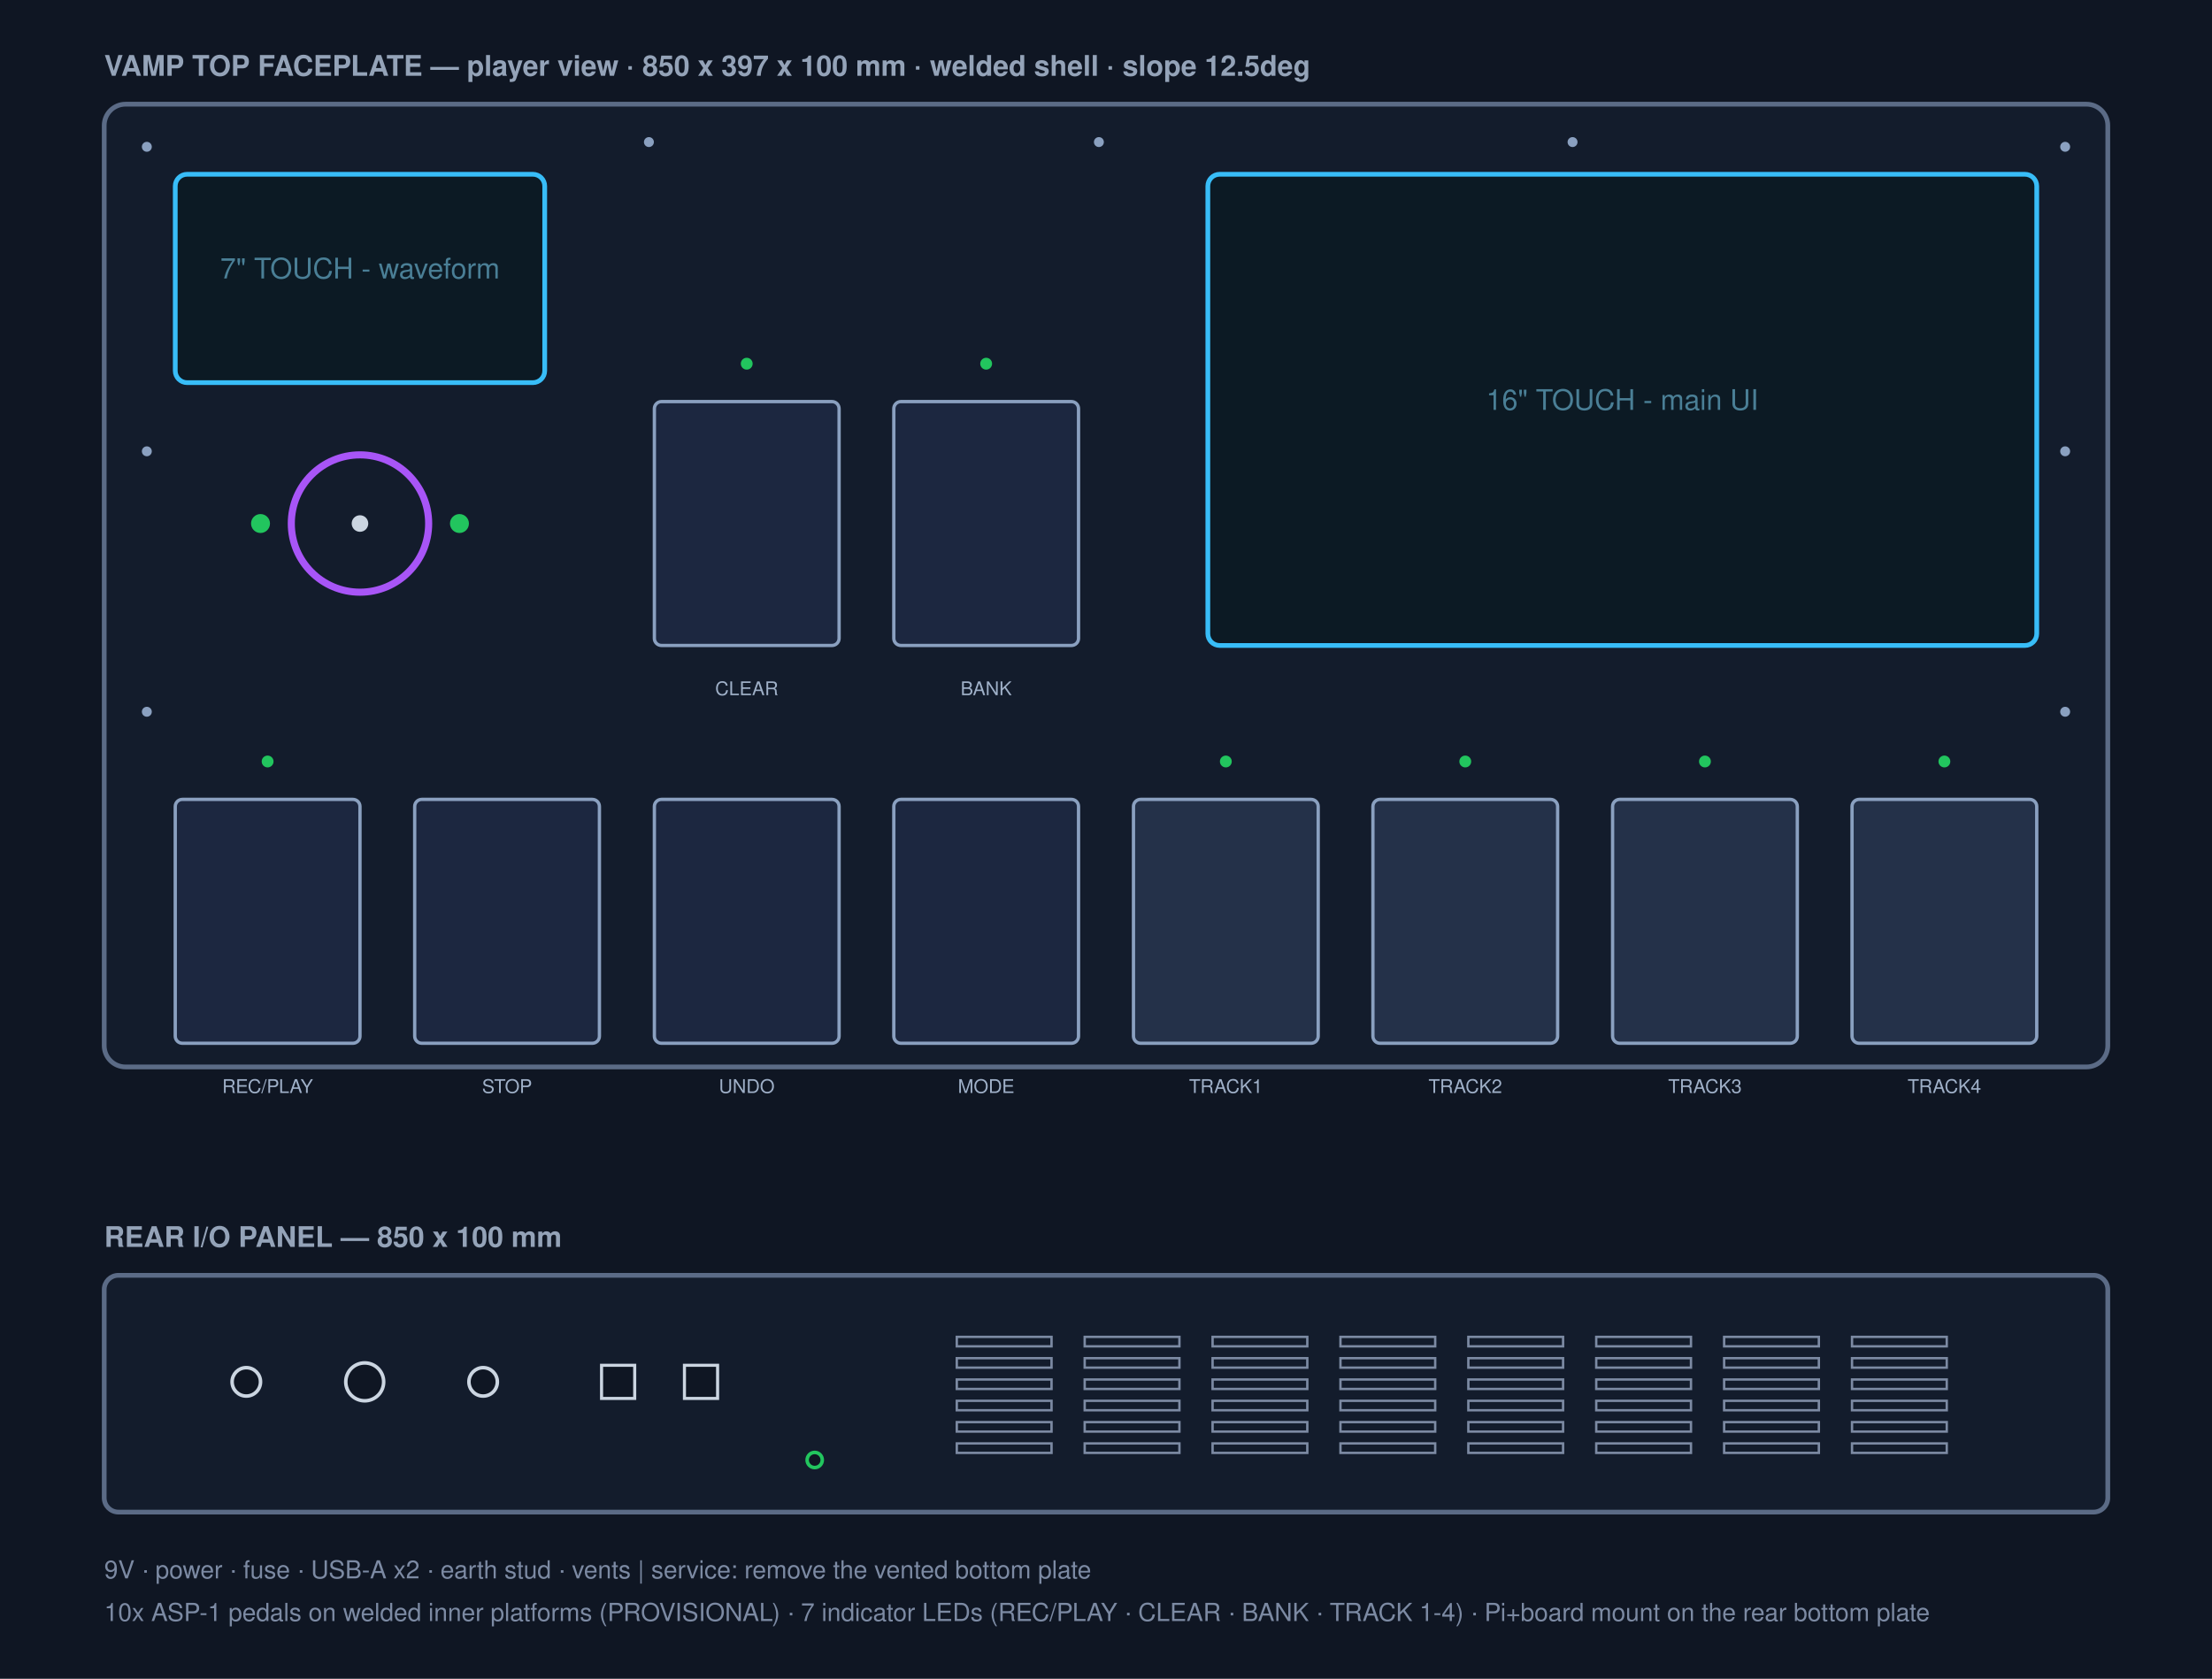
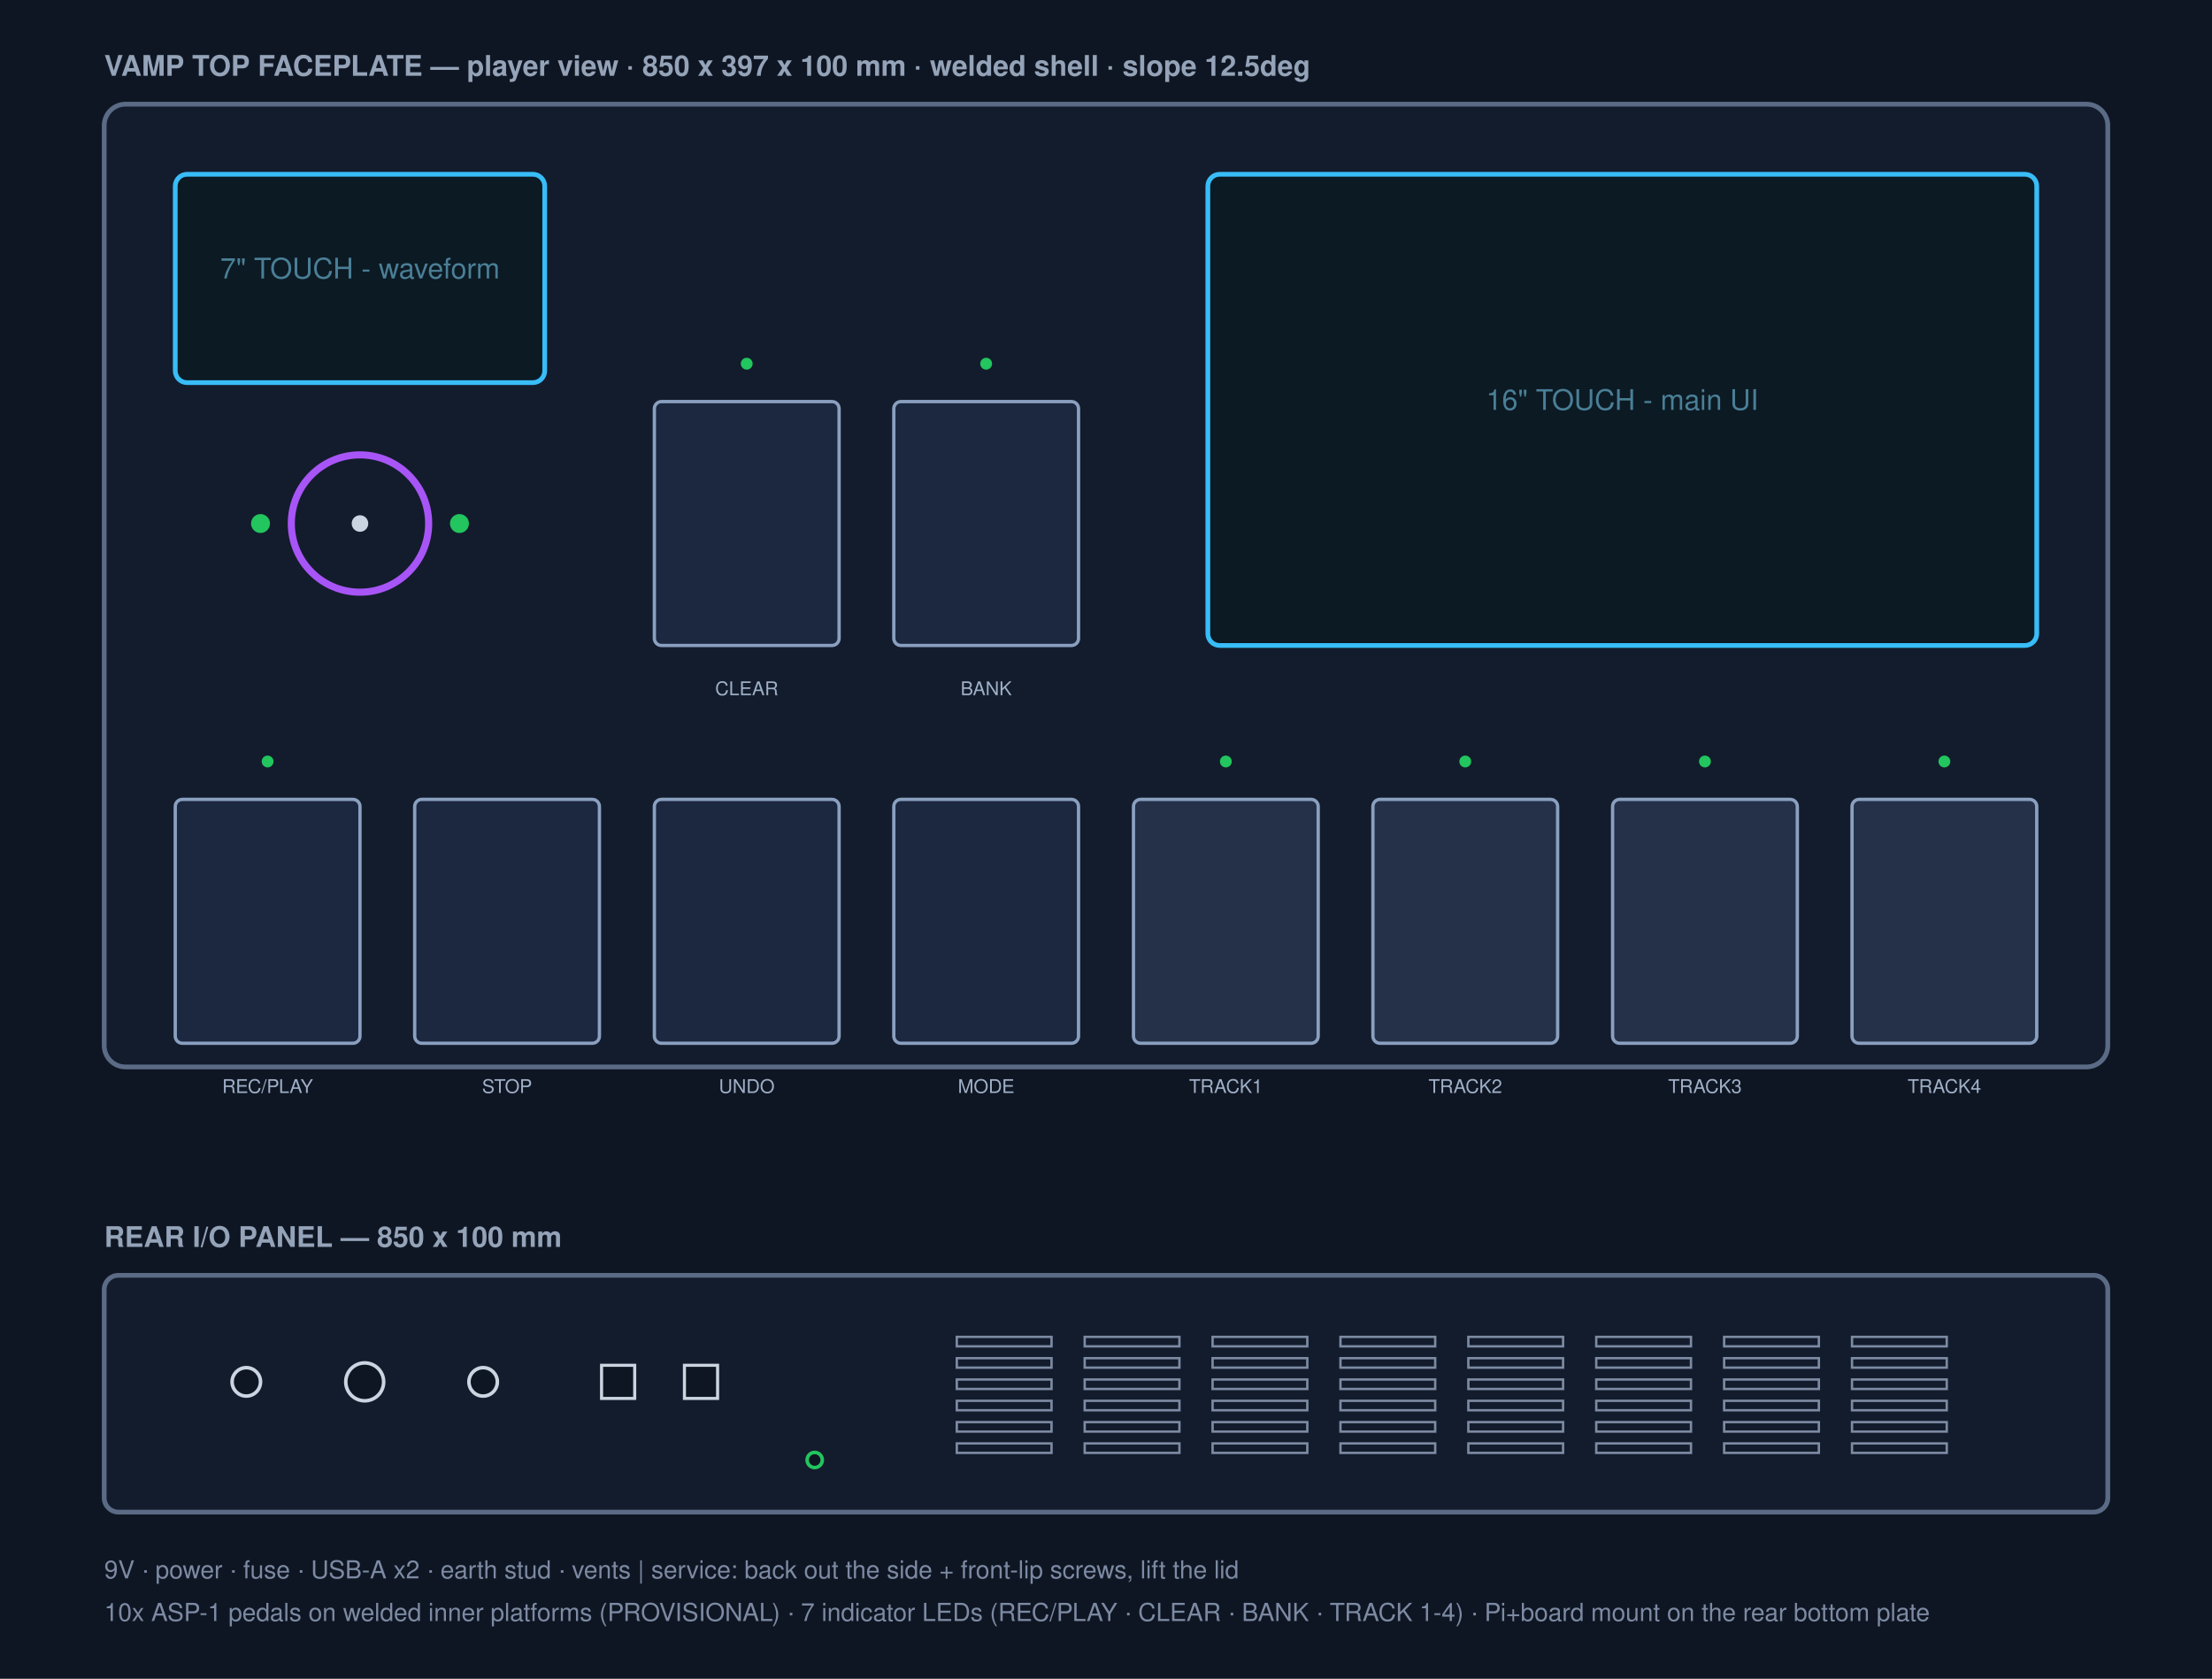
<svg xmlns="http://www.w3.org/2000/svg" viewBox="0 0 934 709" font-family="Helvetica,Arial,sans-serif">
  <rect width="934" height="709" fill="#0f1623" />
  <text x="44" y="32" fill="#94a3b8" font-size="12" font-weight="600">VAMP TOP FACEPLATE — player view · 850 x 397 x 100 mm · welded shell · slope 12.5deg</text>
  <rect x="44" y="44" width="846.0" height="406.6" rx="9" fill="#131c2c" stroke="#5b6b86" stroke-width="2" />
  <rect x="74.0" y="337.6" width="78.0" height="103.0" rx="3" fill="#1c2740" stroke="#8aa0c0" stroke-width="1.4" />
  <circle cx="113.0" cy="321.6" r="2.5" fill="#22c55e" />
  <rect x="175.1" y="337.6" width="78.0" height="103.0" rx="3" fill="#1c2740" stroke="#8aa0c0" stroke-width="1.4" />
  <rect x="276.3" y="337.6" width="78.0" height="103.0" rx="3" fill="#1c2740" stroke="#8aa0c0" stroke-width="1.4" />
  <rect x="377.4" y="337.6" width="78.0" height="103.0" rx="3" fill="#1c2740" stroke="#8aa0c0" stroke-width="1.4" />
  <rect x="478.6" y="337.6" width="78.0" height="103.0" rx="3" fill="#243149" stroke="#8aa0c0" stroke-width="1.4" />
  <circle cx="517.6" cy="321.6" r="2.5" fill="#22c55e" />
  <rect x="579.7" y="337.6" width="78.0" height="103.0" rx="3" fill="#243149" stroke="#8aa0c0" stroke-width="1.4" />
  <circle cx="618.7" cy="321.6" r="2.5" fill="#22c55e" />
  <rect x="680.9" y="337.6" width="78.0" height="103.0" rx="3" fill="#243149" stroke="#8aa0c0" stroke-width="1.4" />
  <circle cx="719.9" cy="321.6" r="2.5" fill="#22c55e" />
  <rect x="782.0" y="337.6" width="78.0" height="103.0" rx="3" fill="#243149" stroke="#8aa0c0" stroke-width="1.4" />
  <circle cx="821.0" cy="321.6" r="2.5" fill="#22c55e" />
  <rect x="276.3" y="169.6" width="78.0" height="103.0" rx="3" fill="#1c2740" stroke="#8aa0c0" stroke-width="1.4" />
  <circle cx="315.3" cy="153.6" r="2.5" fill="#22c55e" />
  <rect x="377.4" y="169.6" width="78.0" height="103.0" rx="3" fill="#1c2740" stroke="#8aa0c0" stroke-width="1.4" />
  <circle cx="416.4" cy="153.6" r="2.5" fill="#22c55e" />
  <rect x="74.0" y="73.6" width="156.0" height="88.0" rx="5" fill="#0c1a24" stroke="#38bdf8" stroke-width="2" />
  <text x="152.0" y="117.6" fill="#4a7f96" font-size="12" text-anchor="middle">7" TOUCH - waveform</text>
  <rect x="510.0" y="73.6" width="350.0" height="199.0" rx="5" fill="#0c1a24" stroke="#38bdf8" stroke-width="2" />
  <text x="685.0" y="173.1" fill="#4a7f96" font-size="12" text-anchor="middle">16" TOUCH - main UI</text>
  <circle cx="152.0" cy="221.1" r="29.0" fill="none" stroke="#a855f7" stroke-width="3" />
  <circle cx="152.0" cy="221.1" r="3.5" fill="#cbd5e1" />
  <circle cx="110.0" cy="221.1" r="4.0" fill="#22c55e" />
  <circle cx="194.0" cy="221.1" r="4.0" fill="#22c55e" />
-   <circle cx="62.0" cy="300.6" r="2.1" fill="#8aa0c0" />
-   <circle cx="872.0" cy="300.6" r="2.1" fill="#8aa0c0" />
-   <circle cx="62.0" cy="190.6" r="2.1" fill="#8aa0c0" />
-   <circle cx="872.0" cy="190.6" r="2.1" fill="#8aa0c0" />
-   <circle cx="62.0" cy="62.0" r="2.1" fill="#8aa0c0" />
-   <circle cx="872.0" cy="62.0" r="2.1" fill="#8aa0c0" />
-   <circle cx="274.0" cy="60.0" r="2.1" fill="#8aa0c0" />
-   <circle cx="464.0" cy="60.0" r="2.1" fill="#8aa0c0" />
-   <circle cx="664.0" cy="60.0" r="2.1" fill="#8aa0c0" />
  <text x="113.0" y="461.6" fill="#9fb0c8" font-size="8" text-anchor="middle">REC/PLAY</text>
  <text x="214.1" y="461.6" fill="#9fb0c8" font-size="8" text-anchor="middle">STOP</text>
  <text x="315.3" y="461.6" fill="#9fb0c8" font-size="8" text-anchor="middle">UNDO</text>
  <text x="416.4" y="461.6" fill="#9fb0c8" font-size="8" text-anchor="middle">MODE</text>
  <text x="517.6" y="461.6" fill="#9fb0c8" font-size="8" text-anchor="middle">TRACK1</text>
  <text x="618.7" y="461.6" fill="#9fb0c8" font-size="8" text-anchor="middle">TRACK2</text>
  <text x="719.9" y="461.6" fill="#9fb0c8" font-size="8" text-anchor="middle">TRACK3</text>
  <text x="821.0" y="461.6" fill="#9fb0c8" font-size="8" text-anchor="middle">TRACK4</text>
  <text x="315.3" y="293.6" fill="#9fb0c8" font-size="8" text-anchor="middle">CLEAR</text>
  <text x="416.4" y="293.6" fill="#9fb0c8" font-size="8" text-anchor="middle">BANK</text>
  <text x="44" y="526.6" fill="#94a3b8" font-size="12" font-weight="600">REAR I/O PANEL — 850 x 100 mm</text>
  <rect x="44" y="538.6" width="846.0" height="100.0" rx="6" fill="#131c2c" stroke="#5b6b86" stroke-width="2" />
  <circle cx="104.0" cy="583.6" r="6.0" fill="#0f1623" stroke="#cbd5e1" stroke-width="1.5" />
  <circle cx="154.0" cy="583.6" r="8.0" fill="#0f1623" stroke="#cbd5e1" stroke-width="1.5" />
  <circle cx="204.0" cy="583.6" r="6.0" fill="#0f1623" stroke="#cbd5e1" stroke-width="1.5" />
  <rect x="254.0" y="576.6" width="14.0" height="14.0" fill="#0f1623" stroke="#cbd5e1" stroke-width="1.3" />
  <rect x="289.0" y="576.6" width="14.0" height="14.0" fill="#0f1623" stroke="#cbd5e1" stroke-width="1.3" />
  <circle cx="344.0" cy="616.6" r="3.2" fill="#0f1623" stroke="#22c55e" stroke-width="1.5" />
  <rect x="404.0" y="609.6" width="40.0" height="4.0" fill="none" stroke="#7c8aa3" stroke-width="1" />
  <rect x="458.0" y="609.6" width="40.0" height="4.0" fill="none" stroke="#7c8aa3" stroke-width="1" />
  <rect x="512.0" y="609.6" width="40.0" height="4.0" fill="none" stroke="#7c8aa3" stroke-width="1" />
  <rect x="566.0" y="609.6" width="40.0" height="4.0" fill="none" stroke="#7c8aa3" stroke-width="1" />
  <rect x="620.0" y="609.6" width="40.0" height="4.0" fill="none" stroke="#7c8aa3" stroke-width="1" />
  <rect x="674.0" y="609.6" width="40.0" height="4.0" fill="none" stroke="#7c8aa3" stroke-width="1" />
  <rect x="728.0" y="609.6" width="40.0" height="4.0" fill="none" stroke="#7c8aa3" stroke-width="1" />
  <rect x="782.0" y="609.6" width="40.0" height="4.0" fill="none" stroke="#7c8aa3" stroke-width="1" />
  <rect x="404.0" y="600.6" width="40.0" height="4.0" fill="none" stroke="#7c8aa3" stroke-width="1" />
  <rect x="458.0" y="600.6" width="40.0" height="4.0" fill="none" stroke="#7c8aa3" stroke-width="1" />
  <rect x="512.0" y="600.6" width="40.0" height="4.0" fill="none" stroke="#7c8aa3" stroke-width="1" />
  <rect x="566.0" y="600.6" width="40.0" height="4.0" fill="none" stroke="#7c8aa3" stroke-width="1" />
  <rect x="620.0" y="600.6" width="40.0" height="4.0" fill="none" stroke="#7c8aa3" stroke-width="1" />
  <rect x="674.0" y="600.6" width="40.0" height="4.0" fill="none" stroke="#7c8aa3" stroke-width="1" />
  <rect x="728.0" y="600.6" width="40.0" height="4.0" fill="none" stroke="#7c8aa3" stroke-width="1" />
  <rect x="782.0" y="600.6" width="40.0" height="4.0" fill="none" stroke="#7c8aa3" stroke-width="1" />
  <rect x="404.0" y="591.6" width="40.0" height="4.0" fill="none" stroke="#7c8aa3" stroke-width="1" />
  <rect x="458.0" y="591.6" width="40.0" height="4.0" fill="none" stroke="#7c8aa3" stroke-width="1" />
  <rect x="512.0" y="591.6" width="40.0" height="4.0" fill="none" stroke="#7c8aa3" stroke-width="1" />
  <rect x="566.0" y="591.6" width="40.0" height="4.0" fill="none" stroke="#7c8aa3" stroke-width="1" />
  <rect x="620.0" y="591.6" width="40.0" height="4.0" fill="none" stroke="#7c8aa3" stroke-width="1" />
  <rect x="674.0" y="591.6" width="40.0" height="4.0" fill="none" stroke="#7c8aa3" stroke-width="1" />
  <rect x="728.0" y="591.6" width="40.0" height="4.0" fill="none" stroke="#7c8aa3" stroke-width="1" />
  <rect x="782.0" y="591.6" width="40.0" height="4.0" fill="none" stroke="#7c8aa3" stroke-width="1" />
  <rect x="404.0" y="582.6" width="40.0" height="4.0" fill="none" stroke="#7c8aa3" stroke-width="1" />
  <rect x="458.0" y="582.6" width="40.0" height="4.0" fill="none" stroke="#7c8aa3" stroke-width="1" />
  <rect x="512.0" y="582.6" width="40.0" height="4.0" fill="none" stroke="#7c8aa3" stroke-width="1" />
  <rect x="566.0" y="582.6" width="40.0" height="4.0" fill="none" stroke="#7c8aa3" stroke-width="1" />
  <rect x="620.0" y="582.6" width="40.0" height="4.0" fill="none" stroke="#7c8aa3" stroke-width="1" />
  <rect x="674.0" y="582.6" width="40.0" height="4.0" fill="none" stroke="#7c8aa3" stroke-width="1" />
  <rect x="728.0" y="582.6" width="40.0" height="4.0" fill="none" stroke="#7c8aa3" stroke-width="1" />
  <rect x="782.0" y="582.6" width="40.0" height="4.0" fill="none" stroke="#7c8aa3" stroke-width="1" />
  <rect x="404.0" y="573.6" width="40.0" height="4.0" fill="none" stroke="#7c8aa3" stroke-width="1" />
  <rect x="458.0" y="573.6" width="40.0" height="4.0" fill="none" stroke="#7c8aa3" stroke-width="1" />
  <rect x="512.0" y="573.6" width="40.0" height="4.0" fill="none" stroke="#7c8aa3" stroke-width="1" />
  <rect x="566.0" y="573.6" width="40.0" height="4.0" fill="none" stroke="#7c8aa3" stroke-width="1" />
  <rect x="620.0" y="573.6" width="40.0" height="4.0" fill="none" stroke="#7c8aa3" stroke-width="1" />
  <rect x="674.0" y="573.6" width="40.0" height="4.0" fill="none" stroke="#7c8aa3" stroke-width="1" />
  <rect x="728.0" y="573.6" width="40.0" height="4.0" fill="none" stroke="#7c8aa3" stroke-width="1" />
  <rect x="782.0" y="573.6" width="40.0" height="4.0" fill="none" stroke="#7c8aa3" stroke-width="1" />
  <rect x="404.0" y="564.6" width="40.0" height="4.0" fill="none" stroke="#7c8aa3" stroke-width="1" />
  <rect x="458.0" y="564.6" width="40.0" height="4.0" fill="none" stroke="#7c8aa3" stroke-width="1" />
  <rect x="512.0" y="564.6" width="40.0" height="4.0" fill="none" stroke="#7c8aa3" stroke-width="1" />
  <rect x="566.0" y="564.6" width="40.0" height="4.0" fill="none" stroke="#7c8aa3" stroke-width="1" />
  <rect x="620.0" y="564.6" width="40.0" height="4.0" fill="none" stroke="#7c8aa3" stroke-width="1" />
  <rect x="674.0" y="564.6" width="40.0" height="4.0" fill="none" stroke="#7c8aa3" stroke-width="1" />
  <rect x="728.0" y="564.6" width="40.0" height="4.0" fill="none" stroke="#7c8aa3" stroke-width="1" />
  <rect x="782.0" y="564.6" width="40.0" height="4.0" fill="none" stroke="#7c8aa3" stroke-width="1" />
-   <text x="44" y="666.6" fill="#7c8aa3" font-size="10.5">9V · power · fuse · USB-A x2 · earth stud · vents   |   service: remove the vented bottom plate</text>
+   <text x="44" y="666.6" fill="#7c8aa3" font-size="10.5">9V · power · fuse · USB-A x2 · earth stud · vents   |   service: back out the side + front-lip screws, lift the lid</text>
  <text x="44" y="684.6" fill="#7c8aa3" font-size="10.5">10x ASP-1 pedals on welded inner platforms (PROVISIONAL) · 7 indicator LEDs (REC/PLAY · CLEAR · BANK · TRACK 1-4) · Pi+board mount on the rear bottom plate</text>
</svg>
